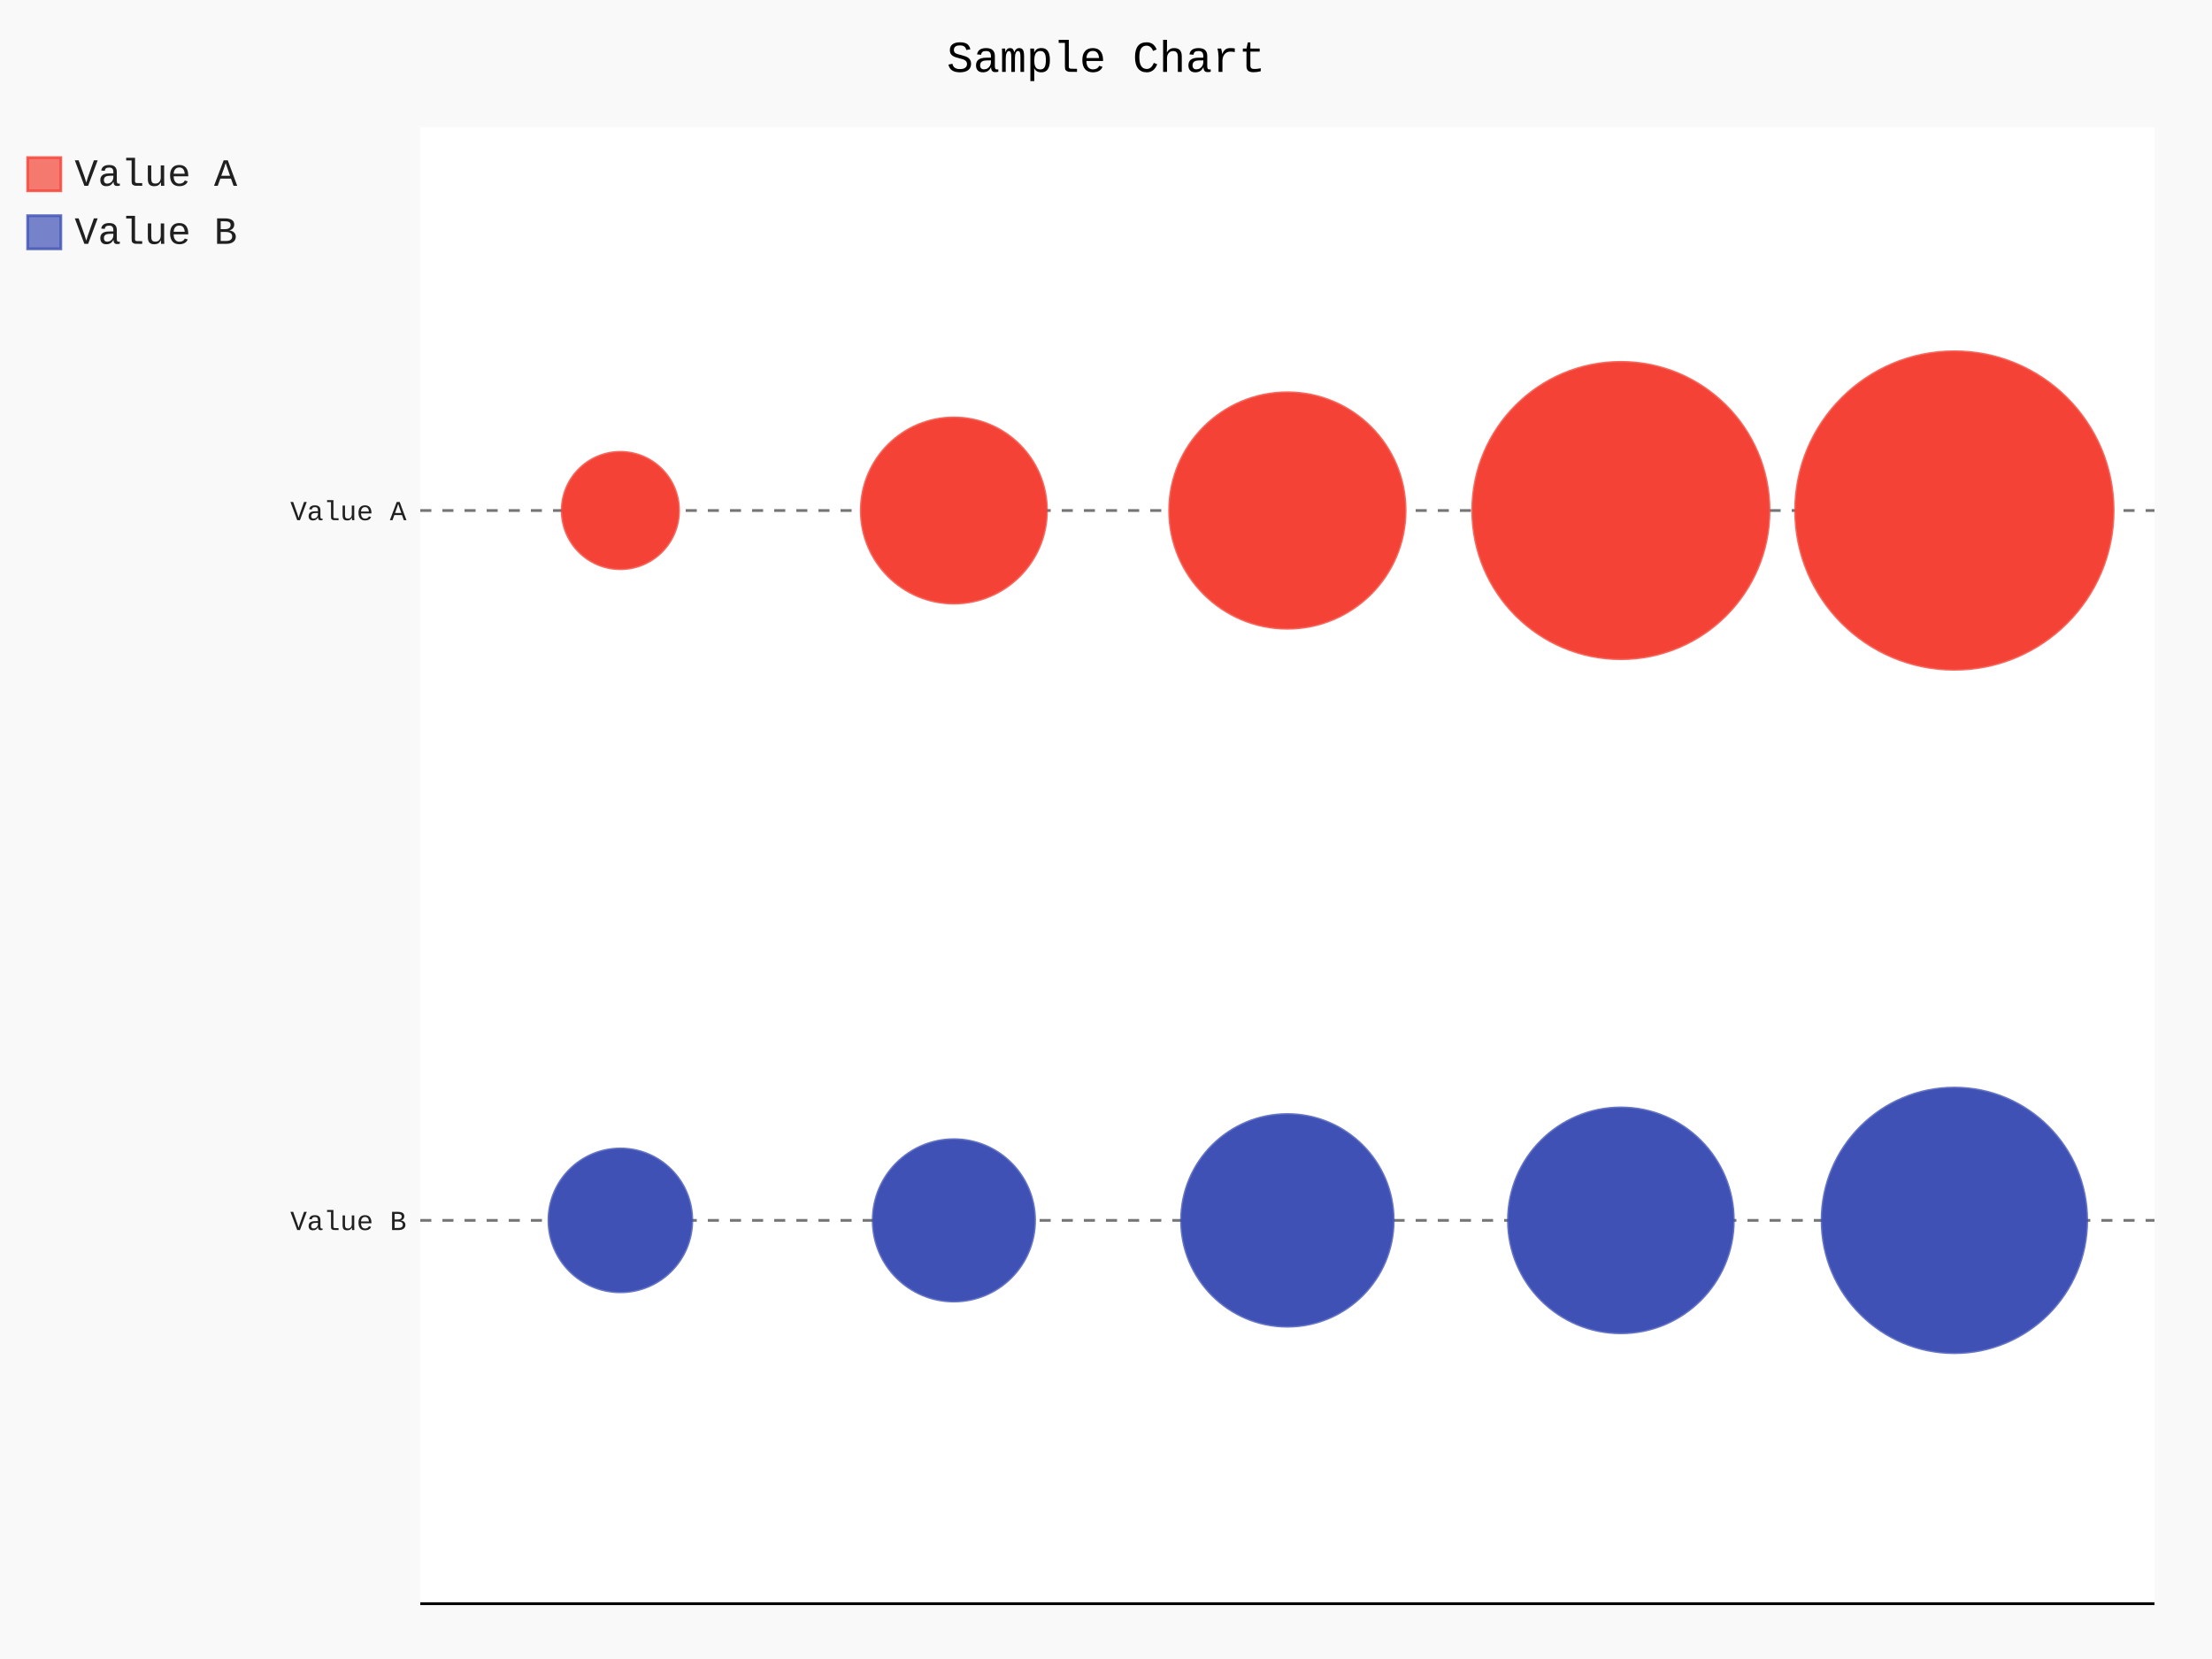
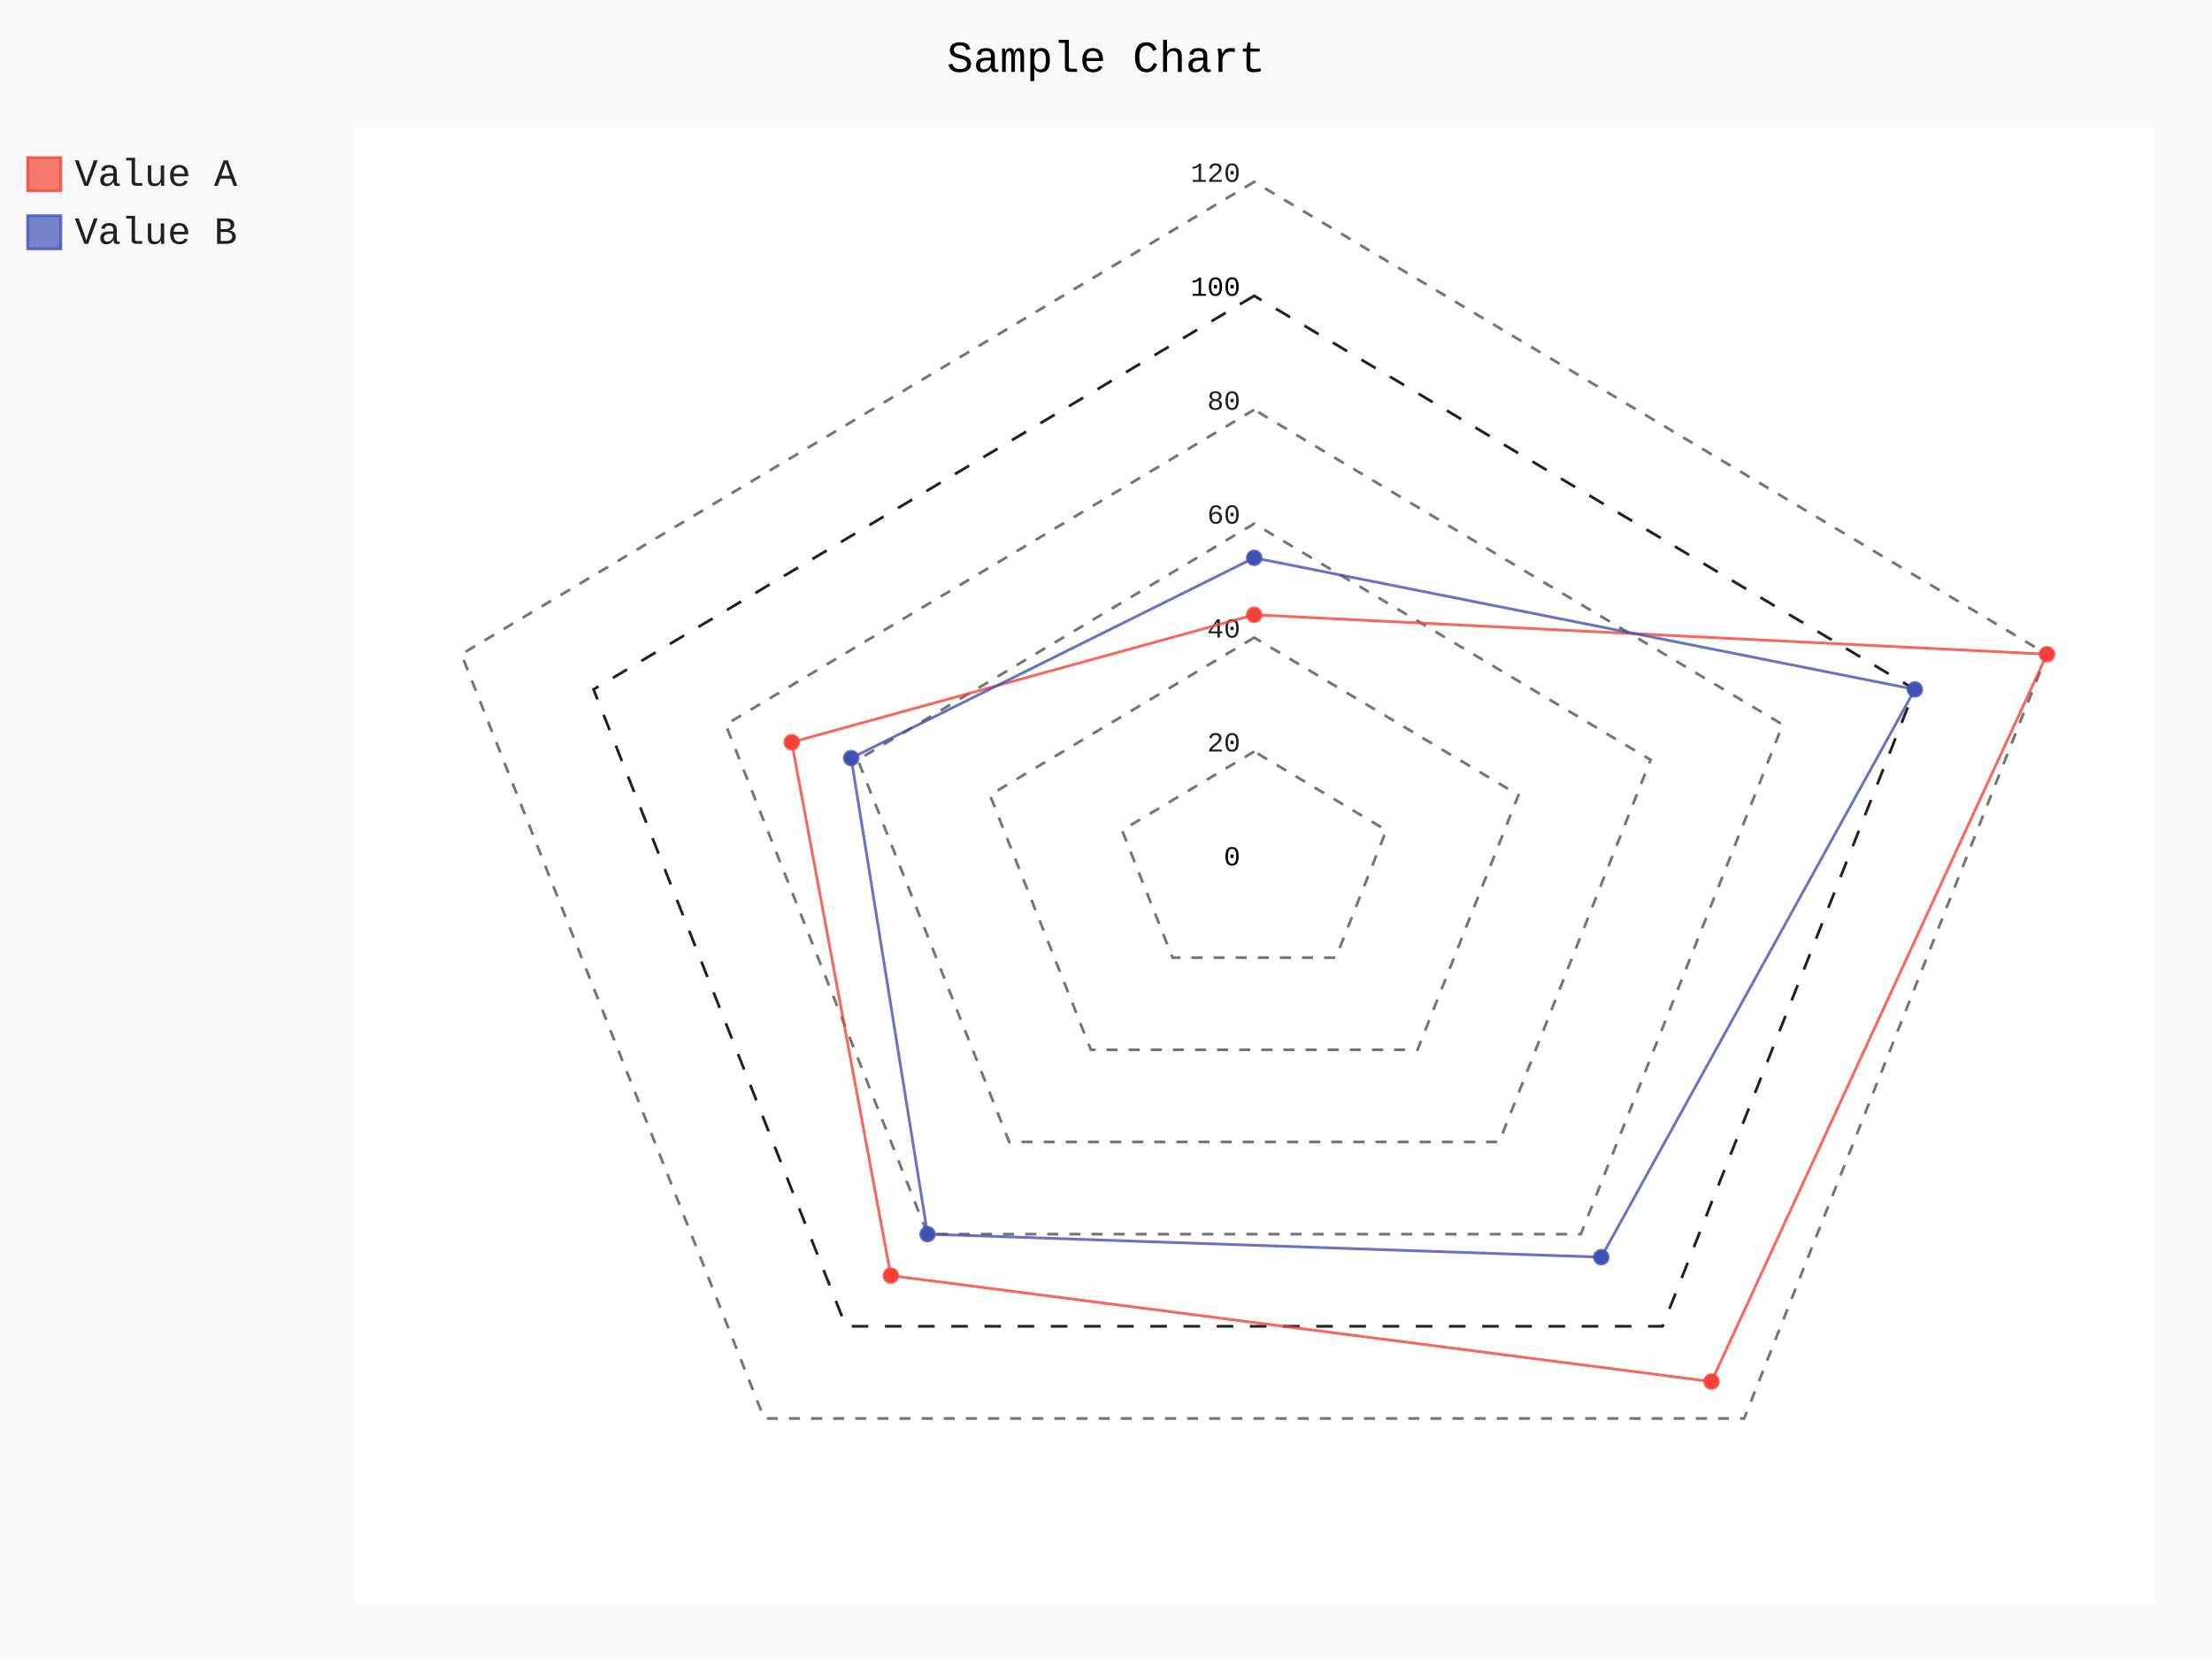
- <svg xmlns="http://www.w3.org/2000/svg" class="pygal-chart" id="chart-a828b8f2-a502-4ed4-8981-5cc0666c903b" viewBox="0 0 800 600">
+ <svg xmlns="http://www.w3.org/2000/svg" class="pygal-chart" id="chart-25326f97-5aa5-4795-a5f4-ac26a4d802f6" viewBox="0 0 800 600">
  <defs>
-     <style type="text/css">#chart-a828b8f2-a502-4ed4-8981-5cc0666c903b{-webkit-user-select:none;-webkit-font-smoothing:antialiased;font-family:Consolas,"Liberation Mono",Menlo,Courier,monospace}#chart-a828b8f2-a502-4ed4-8981-5cc0666c903b .title{font-family:Consolas,"Liberation Mono",Menlo,Courier,monospace;font-size:16px}#chart-a828b8f2-a502-4ed4-8981-5cc0666c903b .legends .legend text{font-family:Consolas,"Liberation Mono",Menlo,Courier,monospace;font-size:14px}#chart-a828b8f2-a502-4ed4-8981-5cc0666c903b .axis text{font-family:Consolas,"Liberation Mono",Menlo,Courier,monospace;font-size:10px}#chart-a828b8f2-a502-4ed4-8981-5cc0666c903b .axis text.major{font-family:Consolas,"Liberation Mono",Menlo,Courier,monospace;font-size:10px}#chart-a828b8f2-a502-4ed4-8981-5cc0666c903b .text-overlay text.value{font-family:Consolas,"Liberation Mono",Menlo,Courier,monospace;font-size:16px}#chart-a828b8f2-a502-4ed4-8981-5cc0666c903b .text-overlay text.label{font-family:Consolas,"Liberation Mono",Menlo,Courier,monospace;font-size:10px}#chart-a828b8f2-a502-4ed4-8981-5cc0666c903b .tooltip{font-family:Consolas,"Liberation Mono",Menlo,Courier,monospace;font-size:14px}#chart-a828b8f2-a502-4ed4-8981-5cc0666c903b text.no_data{font-family:Consolas,"Liberation Mono",Menlo,Courier,monospace;font-size:64px}
- #chart-a828b8f2-a502-4ed4-8981-5cc0666c903b{background-color:rgba(249,249,249,1)}#chart-a828b8f2-a502-4ed4-8981-5cc0666c903b path,#chart-a828b8f2-a502-4ed4-8981-5cc0666c903b line,#chart-a828b8f2-a502-4ed4-8981-5cc0666c903b rect,#chart-a828b8f2-a502-4ed4-8981-5cc0666c903b circle{-webkit-transition:150ms;-moz-transition:150ms;transition:150ms}#chart-a828b8f2-a502-4ed4-8981-5cc0666c903b .graph &gt; .background{fill:rgba(249,249,249,1)}#chart-a828b8f2-a502-4ed4-8981-5cc0666c903b .plot &gt; .background{fill:rgba(255,255,255,1)}#chart-a828b8f2-a502-4ed4-8981-5cc0666c903b .graph{fill:rgba(0,0,0,.87)}#chart-a828b8f2-a502-4ed4-8981-5cc0666c903b text.no_data{fill:rgba(0,0,0,1)}#chart-a828b8f2-a502-4ed4-8981-5cc0666c903b .title{fill:rgba(0,0,0,1)}#chart-a828b8f2-a502-4ed4-8981-5cc0666c903b .legends .legend text{fill:rgba(0,0,0,.87)}#chart-a828b8f2-a502-4ed4-8981-5cc0666c903b .legends .legend:hover text{fill:rgba(0,0,0,1)}#chart-a828b8f2-a502-4ed4-8981-5cc0666c903b .axis .line{stroke:rgba(0,0,0,1)}#chart-a828b8f2-a502-4ed4-8981-5cc0666c903b .axis .guide.line{stroke:rgba(0,0,0,.54)}#chart-a828b8f2-a502-4ed4-8981-5cc0666c903b .axis .major.line{stroke:rgba(0,0,0,.87)}#chart-a828b8f2-a502-4ed4-8981-5cc0666c903b .axis text.major{fill:rgba(0,0,0,1)}#chart-a828b8f2-a502-4ed4-8981-5cc0666c903b .axis.y .guides:hover .guide.line,#chart-a828b8f2-a502-4ed4-8981-5cc0666c903b .line-graph .axis.x .guides:hover .guide.line,#chart-a828b8f2-a502-4ed4-8981-5cc0666c903b .stackedline-graph .axis.x .guides:hover .guide.line,#chart-a828b8f2-a502-4ed4-8981-5cc0666c903b .xy-graph .axis.x .guides:hover .guide.line{stroke:rgba(0,0,0,1)}#chart-a828b8f2-a502-4ed4-8981-5cc0666c903b .axis .guides:hover text{fill:rgba(0,0,0,1)}#chart-a828b8f2-a502-4ed4-8981-5cc0666c903b .reactive{fill-opacity:.7;stroke-opacity:.8}#chart-a828b8f2-a502-4ed4-8981-5cc0666c903b .ci{stroke:rgba(0,0,0,.87)}#chart-a828b8f2-a502-4ed4-8981-5cc0666c903b .reactive.active,#chart-a828b8f2-a502-4ed4-8981-5cc0666c903b .active .reactive{fill-opacity:.8;stroke-opacity:.9;stroke-width:4}#chart-a828b8f2-a502-4ed4-8981-5cc0666c903b .ci .reactive.active{stroke-width:1.5}#chart-a828b8f2-a502-4ed4-8981-5cc0666c903b .series text{fill:rgba(0,0,0,1)}#chart-a828b8f2-a502-4ed4-8981-5cc0666c903b .tooltip rect{fill:rgba(255,255,255,1);stroke:rgba(0,0,0,1);-webkit-transition:opacity 150ms;-moz-transition:opacity 150ms;transition:opacity 150ms}#chart-a828b8f2-a502-4ed4-8981-5cc0666c903b .tooltip .label{fill:rgba(0,0,0,.87)}#chart-a828b8f2-a502-4ed4-8981-5cc0666c903b .tooltip .label{fill:rgba(0,0,0,.87)}#chart-a828b8f2-a502-4ed4-8981-5cc0666c903b .tooltip .legend{font-size:.8em;fill:rgba(0,0,0,.54)}#chart-a828b8f2-a502-4ed4-8981-5cc0666c903b .tooltip .x_label{font-size:.6em;fill:rgba(0,0,0,1)}#chart-a828b8f2-a502-4ed4-8981-5cc0666c903b .tooltip .xlink{font-size:.5em;text-decoration:underline}#chart-a828b8f2-a502-4ed4-8981-5cc0666c903b .tooltip .value{font-size:1.5em}#chart-a828b8f2-a502-4ed4-8981-5cc0666c903b .bound{font-size:.5em}#chart-a828b8f2-a502-4ed4-8981-5cc0666c903b .max-value{font-size:.75em;fill:rgba(0,0,0,.54)}#chart-a828b8f2-a502-4ed4-8981-5cc0666c903b .map-element{fill:rgba(255,255,255,1);stroke:rgba(0,0,0,.54) !important}#chart-a828b8f2-a502-4ed4-8981-5cc0666c903b .map-element .reactive{fill-opacity:inherit;stroke-opacity:inherit}#chart-a828b8f2-a502-4ed4-8981-5cc0666c903b .color-0,#chart-a828b8f2-a502-4ed4-8981-5cc0666c903b .color-0 a:visited{stroke:#F44336;fill:#F44336}#chart-a828b8f2-a502-4ed4-8981-5cc0666c903b .color-1,#chart-a828b8f2-a502-4ed4-8981-5cc0666c903b .color-1 a:visited{stroke:#3F51B5;fill:#3F51B5}#chart-a828b8f2-a502-4ed4-8981-5cc0666c903b .text-overlay .color-0 text{fill:black}#chart-a828b8f2-a502-4ed4-8981-5cc0666c903b .text-overlay .color-1 text{fill:black}
- #chart-a828b8f2-a502-4ed4-8981-5cc0666c903b text.no_data{text-anchor:middle}#chart-a828b8f2-a502-4ed4-8981-5cc0666c903b .guide.line{fill:none}#chart-a828b8f2-a502-4ed4-8981-5cc0666c903b .centered{text-anchor:middle}#chart-a828b8f2-a502-4ed4-8981-5cc0666c903b .title{text-anchor:middle}#chart-a828b8f2-a502-4ed4-8981-5cc0666c903b .legends .legend text{fill-opacity:1}#chart-a828b8f2-a502-4ed4-8981-5cc0666c903b .axis.x text{text-anchor:middle}#chart-a828b8f2-a502-4ed4-8981-5cc0666c903b .axis.x:not(.web) text[transform]{text-anchor:start}#chart-a828b8f2-a502-4ed4-8981-5cc0666c903b .axis.x:not(.web) text[transform].backwards{text-anchor:end}#chart-a828b8f2-a502-4ed4-8981-5cc0666c903b .axis.y text{text-anchor:end}#chart-a828b8f2-a502-4ed4-8981-5cc0666c903b .axis.y text[transform].backwards{text-anchor:start}#chart-a828b8f2-a502-4ed4-8981-5cc0666c903b .axis.y2 text{text-anchor:start}#chart-a828b8f2-a502-4ed4-8981-5cc0666c903b .axis.y2 text[transform].backwards{text-anchor:end}#chart-a828b8f2-a502-4ed4-8981-5cc0666c903b .axis .guide.line{stroke-dasharray:4,4}#chart-a828b8f2-a502-4ed4-8981-5cc0666c903b .axis .major.guide.line{stroke-dasharray:6,6}#chart-a828b8f2-a502-4ed4-8981-5cc0666c903b .horizontal .axis.y .guide.line,#chart-a828b8f2-a502-4ed4-8981-5cc0666c903b .horizontal .axis.y2 .guide.line,#chart-a828b8f2-a502-4ed4-8981-5cc0666c903b .vertical .axis.x .guide.line{opacity:0}#chart-a828b8f2-a502-4ed4-8981-5cc0666c903b .horizontal .axis.always_show .guide.line,#chart-a828b8f2-a502-4ed4-8981-5cc0666c903b .vertical .axis.always_show .guide.line{opacity:1 !important}#chart-a828b8f2-a502-4ed4-8981-5cc0666c903b .axis.y .guides:hover .guide.line,#chart-a828b8f2-a502-4ed4-8981-5cc0666c903b .axis.y2 .guides:hover .guide.line,#chart-a828b8f2-a502-4ed4-8981-5cc0666c903b .axis.x .guides:hover .guide.line{opacity:1}#chart-a828b8f2-a502-4ed4-8981-5cc0666c903b .axis .guides:hover text{opacity:1}#chart-a828b8f2-a502-4ed4-8981-5cc0666c903b .nofill{fill:none}#chart-a828b8f2-a502-4ed4-8981-5cc0666c903b .subtle-fill{fill-opacity:.2}#chart-a828b8f2-a502-4ed4-8981-5cc0666c903b .dot{stroke-width:1px;fill-opacity:1}#chart-a828b8f2-a502-4ed4-8981-5cc0666c903b .dot.active{stroke-width:5px}#chart-a828b8f2-a502-4ed4-8981-5cc0666c903b .dot.negative{fill:transparent}#chart-a828b8f2-a502-4ed4-8981-5cc0666c903b text,#chart-a828b8f2-a502-4ed4-8981-5cc0666c903b tspan{stroke:none !important}#chart-a828b8f2-a502-4ed4-8981-5cc0666c903b .series text.active{opacity:1}#chart-a828b8f2-a502-4ed4-8981-5cc0666c903b .tooltip rect{fill-opacity:.95;stroke-width:.5}#chart-a828b8f2-a502-4ed4-8981-5cc0666c903b .tooltip text{fill-opacity:1}#chart-a828b8f2-a502-4ed4-8981-5cc0666c903b .showable{visibility:hidden}#chart-a828b8f2-a502-4ed4-8981-5cc0666c903b .showable.shown{visibility:visible}#chart-a828b8f2-a502-4ed4-8981-5cc0666c903b .gauge-background{fill:rgba(229,229,229,1);stroke:none}#chart-a828b8f2-a502-4ed4-8981-5cc0666c903b .bg-lines{stroke:rgba(249,249,249,1);stroke-width:2px}</style>
+     <style type="text/css">#chart-25326f97-5aa5-4795-a5f4-ac26a4d802f6{-webkit-user-select:none;-webkit-font-smoothing:antialiased;font-family:Consolas,"Liberation Mono",Menlo,Courier,monospace}#chart-25326f97-5aa5-4795-a5f4-ac26a4d802f6 .title{font-family:Consolas,"Liberation Mono",Menlo,Courier,monospace;font-size:16px}#chart-25326f97-5aa5-4795-a5f4-ac26a4d802f6 .legends .legend text{font-family:Consolas,"Liberation Mono",Menlo,Courier,monospace;font-size:14px}#chart-25326f97-5aa5-4795-a5f4-ac26a4d802f6 .axis text{font-family:Consolas,"Liberation Mono",Menlo,Courier,monospace;font-size:10px}#chart-25326f97-5aa5-4795-a5f4-ac26a4d802f6 .axis text.major{font-family:Consolas,"Liberation Mono",Menlo,Courier,monospace;font-size:10px}#chart-25326f97-5aa5-4795-a5f4-ac26a4d802f6 .text-overlay text.value{font-family:Consolas,"Liberation Mono",Menlo,Courier,monospace;font-size:16px}#chart-25326f97-5aa5-4795-a5f4-ac26a4d802f6 .text-overlay text.label{font-family:Consolas,"Liberation Mono",Menlo,Courier,monospace;font-size:10px}#chart-25326f97-5aa5-4795-a5f4-ac26a4d802f6 .tooltip{font-family:Consolas,"Liberation Mono",Menlo,Courier,monospace;font-size:14px}#chart-25326f97-5aa5-4795-a5f4-ac26a4d802f6 text.no_data{font-family:Consolas,"Liberation Mono",Menlo,Courier,monospace;font-size:64px}
+ #chart-25326f97-5aa5-4795-a5f4-ac26a4d802f6{background-color:rgba(249,249,249,1)}#chart-25326f97-5aa5-4795-a5f4-ac26a4d802f6 path,#chart-25326f97-5aa5-4795-a5f4-ac26a4d802f6 line,#chart-25326f97-5aa5-4795-a5f4-ac26a4d802f6 rect,#chart-25326f97-5aa5-4795-a5f4-ac26a4d802f6 circle{-webkit-transition:150ms;-moz-transition:150ms;transition:150ms}#chart-25326f97-5aa5-4795-a5f4-ac26a4d802f6 .graph &gt; .background{fill:rgba(249,249,249,1)}#chart-25326f97-5aa5-4795-a5f4-ac26a4d802f6 .plot &gt; .background{fill:rgba(255,255,255,1)}#chart-25326f97-5aa5-4795-a5f4-ac26a4d802f6 .graph{fill:rgba(0,0,0,.87)}#chart-25326f97-5aa5-4795-a5f4-ac26a4d802f6 text.no_data{fill:rgba(0,0,0,1)}#chart-25326f97-5aa5-4795-a5f4-ac26a4d802f6 .title{fill:rgba(0,0,0,1)}#chart-25326f97-5aa5-4795-a5f4-ac26a4d802f6 .legends .legend text{fill:rgba(0,0,0,.87)}#chart-25326f97-5aa5-4795-a5f4-ac26a4d802f6 .legends .legend:hover text{fill:rgba(0,0,0,1)}#chart-25326f97-5aa5-4795-a5f4-ac26a4d802f6 .axis .line{stroke:rgba(0,0,0,1)}#chart-25326f97-5aa5-4795-a5f4-ac26a4d802f6 .axis .guide.line{stroke:rgba(0,0,0,.54)}#chart-25326f97-5aa5-4795-a5f4-ac26a4d802f6 .axis .major.line{stroke:rgba(0,0,0,.87)}#chart-25326f97-5aa5-4795-a5f4-ac26a4d802f6 .axis text.major{fill:rgba(0,0,0,1)}#chart-25326f97-5aa5-4795-a5f4-ac26a4d802f6 .axis.y .guides:hover .guide.line,#chart-25326f97-5aa5-4795-a5f4-ac26a4d802f6 .line-graph .axis.x .guides:hover .guide.line,#chart-25326f97-5aa5-4795-a5f4-ac26a4d802f6 .stackedline-graph .axis.x .guides:hover .guide.line,#chart-25326f97-5aa5-4795-a5f4-ac26a4d802f6 .xy-graph .axis.x .guides:hover .guide.line{stroke:rgba(0,0,0,1)}#chart-25326f97-5aa5-4795-a5f4-ac26a4d802f6 .axis .guides:hover text{fill:rgba(0,0,0,1)}#chart-25326f97-5aa5-4795-a5f4-ac26a4d802f6 .reactive{fill-opacity:.7;stroke-opacity:.8}#chart-25326f97-5aa5-4795-a5f4-ac26a4d802f6 .ci{stroke:rgba(0,0,0,.87)}#chart-25326f97-5aa5-4795-a5f4-ac26a4d802f6 .reactive.active,#chart-25326f97-5aa5-4795-a5f4-ac26a4d802f6 .active .reactive{fill-opacity:.8;stroke-opacity:.9;stroke-width:4}#chart-25326f97-5aa5-4795-a5f4-ac26a4d802f6 .ci .reactive.active{stroke-width:1.5}#chart-25326f97-5aa5-4795-a5f4-ac26a4d802f6 .series text{fill:rgba(0,0,0,1)}#chart-25326f97-5aa5-4795-a5f4-ac26a4d802f6 .tooltip rect{fill:rgba(255,255,255,1);stroke:rgba(0,0,0,1);-webkit-transition:opacity 150ms;-moz-transition:opacity 150ms;transition:opacity 150ms}#chart-25326f97-5aa5-4795-a5f4-ac26a4d802f6 .tooltip .label{fill:rgba(0,0,0,.87)}#chart-25326f97-5aa5-4795-a5f4-ac26a4d802f6 .tooltip .label{fill:rgba(0,0,0,.87)}#chart-25326f97-5aa5-4795-a5f4-ac26a4d802f6 .tooltip .legend{font-size:.8em;fill:rgba(0,0,0,.54)}#chart-25326f97-5aa5-4795-a5f4-ac26a4d802f6 .tooltip .x_label{font-size:.6em;fill:rgba(0,0,0,1)}#chart-25326f97-5aa5-4795-a5f4-ac26a4d802f6 .tooltip .xlink{font-size:.5em;text-decoration:underline}#chart-25326f97-5aa5-4795-a5f4-ac26a4d802f6 .tooltip .value{font-size:1.5em}#chart-25326f97-5aa5-4795-a5f4-ac26a4d802f6 .bound{font-size:.5em}#chart-25326f97-5aa5-4795-a5f4-ac26a4d802f6 .max-value{font-size:.75em;fill:rgba(0,0,0,.54)}#chart-25326f97-5aa5-4795-a5f4-ac26a4d802f6 .map-element{fill:rgba(255,255,255,1);stroke:rgba(0,0,0,.54) !important}#chart-25326f97-5aa5-4795-a5f4-ac26a4d802f6 .map-element .reactive{fill-opacity:inherit;stroke-opacity:inherit}#chart-25326f97-5aa5-4795-a5f4-ac26a4d802f6 .color-0,#chart-25326f97-5aa5-4795-a5f4-ac26a4d802f6 .color-0 a:visited{stroke:#F44336;fill:#F44336}#chart-25326f97-5aa5-4795-a5f4-ac26a4d802f6 .color-1,#chart-25326f97-5aa5-4795-a5f4-ac26a4d802f6 .color-1 a:visited{stroke:#3F51B5;fill:#3F51B5}#chart-25326f97-5aa5-4795-a5f4-ac26a4d802f6 .text-overlay .color-0 text{fill:black}#chart-25326f97-5aa5-4795-a5f4-ac26a4d802f6 .text-overlay .color-1 text{fill:black}
+ #chart-25326f97-5aa5-4795-a5f4-ac26a4d802f6 text.no_data{text-anchor:middle}#chart-25326f97-5aa5-4795-a5f4-ac26a4d802f6 .guide.line{fill:none}#chart-25326f97-5aa5-4795-a5f4-ac26a4d802f6 .centered{text-anchor:middle}#chart-25326f97-5aa5-4795-a5f4-ac26a4d802f6 .title{text-anchor:middle}#chart-25326f97-5aa5-4795-a5f4-ac26a4d802f6 .legends .legend text{fill-opacity:1}#chart-25326f97-5aa5-4795-a5f4-ac26a4d802f6 .axis.x text{text-anchor:middle}#chart-25326f97-5aa5-4795-a5f4-ac26a4d802f6 .axis.x:not(.web) text[transform]{text-anchor:start}#chart-25326f97-5aa5-4795-a5f4-ac26a4d802f6 .axis.x:not(.web) text[transform].backwards{text-anchor:end}#chart-25326f97-5aa5-4795-a5f4-ac26a4d802f6 .axis.y text{text-anchor:end}#chart-25326f97-5aa5-4795-a5f4-ac26a4d802f6 .axis.y text[transform].backwards{text-anchor:start}#chart-25326f97-5aa5-4795-a5f4-ac26a4d802f6 .axis.y2 text{text-anchor:start}#chart-25326f97-5aa5-4795-a5f4-ac26a4d802f6 .axis.y2 text[transform].backwards{text-anchor:end}#chart-25326f97-5aa5-4795-a5f4-ac26a4d802f6 .axis .guide.line{stroke-dasharray:4,4}#chart-25326f97-5aa5-4795-a5f4-ac26a4d802f6 .axis .major.guide.line{stroke-dasharray:6,6}#chart-25326f97-5aa5-4795-a5f4-ac26a4d802f6 .horizontal .axis.y .guide.line,#chart-25326f97-5aa5-4795-a5f4-ac26a4d802f6 .horizontal .axis.y2 .guide.line,#chart-25326f97-5aa5-4795-a5f4-ac26a4d802f6 .vertical .axis.x .guide.line{opacity:0}#chart-25326f97-5aa5-4795-a5f4-ac26a4d802f6 .horizontal .axis.always_show .guide.line,#chart-25326f97-5aa5-4795-a5f4-ac26a4d802f6 .vertical .axis.always_show .guide.line{opacity:1 !important}#chart-25326f97-5aa5-4795-a5f4-ac26a4d802f6 .axis.y .guides:hover .guide.line,#chart-25326f97-5aa5-4795-a5f4-ac26a4d802f6 .axis.y2 .guides:hover .guide.line,#chart-25326f97-5aa5-4795-a5f4-ac26a4d802f6 .axis.x .guides:hover .guide.line{opacity:1}#chart-25326f97-5aa5-4795-a5f4-ac26a4d802f6 .axis .guides:hover text{opacity:1}#chart-25326f97-5aa5-4795-a5f4-ac26a4d802f6 .nofill{fill:none}#chart-25326f97-5aa5-4795-a5f4-ac26a4d802f6 .subtle-fill{fill-opacity:.2}#chart-25326f97-5aa5-4795-a5f4-ac26a4d802f6 .dot{stroke-width:1px;fill-opacity:1}#chart-25326f97-5aa5-4795-a5f4-ac26a4d802f6 .dot.active{stroke-width:5px}#chart-25326f97-5aa5-4795-a5f4-ac26a4d802f6 .dot.negative{fill:transparent}#chart-25326f97-5aa5-4795-a5f4-ac26a4d802f6 text,#chart-25326f97-5aa5-4795-a5f4-ac26a4d802f6 tspan{stroke:none !important}#chart-25326f97-5aa5-4795-a5f4-ac26a4d802f6 .series text.active{opacity:1}#chart-25326f97-5aa5-4795-a5f4-ac26a4d802f6 .tooltip rect{fill-opacity:.95;stroke-width:.5}#chart-25326f97-5aa5-4795-a5f4-ac26a4d802f6 .tooltip text{fill-opacity:1}#chart-25326f97-5aa5-4795-a5f4-ac26a4d802f6 .showable{visibility:hidden}#chart-25326f97-5aa5-4795-a5f4-ac26a4d802f6 .showable.shown{visibility:visible}#chart-25326f97-5aa5-4795-a5f4-ac26a4d802f6 .gauge-background{fill:rgba(229,229,229,1);stroke:none}#chart-25326f97-5aa5-4795-a5f4-ac26a4d802f6 .bg-lines{stroke:rgba(249,249,249,1);stroke-width:2px}</style>
  </defs>
-   <g class="graph dot-graph vertical">
+   <g class="graph radar-graph vertical">
    <rect class="background" height="600" width="800" x="0" y="0" />
-     <g class="plot" transform="translate(152, 46)">
-       <rect class="background" height="534" width="627.2" x="0" y="0" />
-       <g class="axis y always_show">
-         <path class="line" d="M0 534 h627.2" />
+     <g class="plot" transform="translate(128, 46)">
+       <rect class="background" height="534" width="651.2" x="0" y="0" />
+       <g class="axis y web">
        <g class="guides">
-           <path class="guide line" d="M0 138.635 h627.2" />
-           <text class="" x="-5" y="142.135">Value A</text>
+           <path class="guide line" d="M325.6 19.778 L38.874 190.604 148.394 467.007 502.806 467.007 612.326 190.604 325.6 19.778 Z" />
+           <text class="" x="320.6" y="19.778">120</text>
        </g>
        <g class="guides">
-           <path class="guide line" d="M0 395.365 h627.2" />
-           <text class="" x="-5" y="398.865">Value B</text>
+           <path class="major guide line" d="M325.6 60.981 L86.662 203.337 177.928 433.672 473.272 433.672 564.538 203.337 325.6 60.981 Z" />
+           <text class="major" x="320.6" y="60.981">100</text>
+         </g>
+         <g class="guides">
+           <path class="guide line" d="M325.6 102.185 L134.449 216.069 207.462 400.338 443.738 400.338 516.751 216.069 325.6 102.185 Z" />
+           <text class="" x="320.6" y="102.185">80</text>
+         </g>
+         <g class="guides">
+           <path class="guide line" d="M325.6 143.389 L182.237 228.802 236.997 367.003 414.203 367.003 468.963 228.802 325.6 143.389 Z" />
+           <text class="" x="320.6" y="143.389">60</text>
+         </g>
+         <g class="guides">
+           <path class="guide line" d="M325.6 184.593 L230.025 241.535 266.531 333.669 384.669 333.669 421.175 241.535 325.6 184.593 Z" />
+           <text class="" x="320.6" y="184.593">40</text>
+         </g>
+         <g class="guides">
+           <path class="guide line" d="M325.6 225.796 L277.812 254.267 296.066 300.334 355.134 300.334 373.388 254.267 325.6 225.796 Z" />
+           <text class="" x="320.6" y="225.796">20</text>
+         </g>
+         <g class="guides">
+           <path class="major guide line" d="M325.6 267 L325.6 267 325.6 267 325.6 267 325.6 267 325.6 267 Z" />
+           <text class="major" x="320.6" y="267.0">0</text>
        </g>
      </g>
      <g class="series serie-0 color-0">
-         <g class="dots">
-           <circle class="dot reactive tooltip-trigger" cx="72.369" cy="138.635" r="21.06" />
-         </g>
-         <g class="dots">
-           <circle class="dot reactive tooltip-trigger" cx="192.985" cy="138.635" r="33.504" />
-         </g>
-         <g class="dots">
-           <circle class="dot reactive tooltip-trigger" cx="313.6" cy="138.635" r="42.598" />
-         </g>
-         <g class="dots">
-           <circle class="dot reactive tooltip-trigger" cx="434.215" cy="138.635" r="53.607" />
-         </g>
-         <g class="dots">
-           <circle class="dot reactive tooltip-trigger" cx="554.831" cy="138.635" r="57.436" />
-         </g>
+         <path class="line reactive nofill" d="M325.6 176.352 L158.343 222.436 194.172 415.339 490.993 453.673 612.326 190.604 Z" />
      </g>
      <g class="series serie-1 color-1">
-         <g class="dots">
-           <circle class="dot reactive tooltip-trigger" cx="72.369" cy="395.365" r="25.846" />
-         </g>
-         <g class="dots">
-           <circle class="dot reactive tooltip-trigger" cx="192.985" cy="395.365" r="29.197" />
-         </g>
-         <g class="dots">
-           <circle class="dot reactive tooltip-trigger" cx="313.6" cy="395.365" r="38.291" />
-         </g>
-         <g class="dots">
-           <circle class="dot reactive tooltip-trigger" cx="434.215" cy="395.365" r="40.684" />
-         </g>
-         <g class="dots">
-           <circle class="dot reactive tooltip-trigger" cx="554.831" cy="395.365" r="47.863" />
-         </g>
+         <path class="line reactive nofill" d="M325.6 155.75 L179.848 228.165 207.462 400.338 451.121 408.672 564.538 203.337 Z" />
      </g>
    </g>
    <g class="titles">
      <text class="title plot_title" x="400.0" y="26">Sample Chart</text>
    </g>
-     <g class="plot overlay" transform="translate(152, 46)">
+     <g class="plot overlay" transform="translate(128, 46)">
+       <g class="series serie-0 color-0">
+         <g class="dots">
+           <circle class="dot reactive tooltip-trigger" cx="325.6" cy="176.352" r="2.5" />
+         </g>
+         <g class="dots">
+           <circle class="dot reactive tooltip-trigger" cx="158.343" cy="222.436" r="2.5" />
+         </g>
+         <g class="dots">
+           <circle class="dot reactive tooltip-trigger" cx="194.172" cy="415.339" r="2.5" />
+         </g>
+         <g class="dots">
+           <circle class="dot reactive tooltip-trigger" cx="490.993" cy="453.673" r="2.5" />
+         </g>
+         <g class="dots">
+           <circle class="dot reactive tooltip-trigger" cx="612.326" cy="190.604" r="2.5" />
+         </g>
+       </g>
+       <g class="series serie-1 color-1">
+         <g class="dots">
+           <circle class="dot reactive tooltip-trigger" cx="325.6" cy="155.75" r="2.5" />
+         </g>
+         <g class="dots">
+           <circle class="dot reactive tooltip-trigger" cx="179.848" cy="228.165" r="2.5" />
+         </g>
+         <g class="dots">
+           <circle class="dot reactive tooltip-trigger" cx="207.462" cy="400.338" r="2.5" />
+         </g>
+         <g class="dots">
+           <circle class="dot reactive tooltip-trigger" cx="451.121" cy="408.672" r="2.5" />
+         </g>
+         <g class="dots">
+           <circle class="dot reactive tooltip-trigger" cx="564.538" cy="203.337" r="2.5" />
+         </g>
+       </g>
+     </g>
+     <g class="plot text-overlay" transform="translate(128, 46)">
      <g class="series serie-0 color-0" />
      <g class="series serie-1 color-1" />
    </g>
-     <g class="plot text-overlay" transform="translate(152, 46)">
-       <g class="series serie-0 color-0" />
-       <g class="series serie-1 color-1" />
-     </g>
-     <g class="plot tooltip-overlay" transform="translate(152, 46)">
+     <g class="plot tooltip-overlay" transform="translate(128, 46)">
      <g class="tooltip" style="opacity: 0" transform="translate(0 0)">
        <rect class="tooltip-box" height="0" rx="0" ry="0" width="0" />
        <g class="text" />
      </g>
    </g>
    <g class="legends" transform="translate(10, 56)">
      <g class="legend reactive activate-serie" id="activate-serie-0">
        <rect class="color-0 reactive" height="12" width="12" x="0.0" y="1.0" />
        <text x="17.0" y="11.2">Value A</text>
      </g>
      <g class="legend reactive activate-serie" id="activate-serie-1">
        <rect class="color-1 reactive" height="12" width="12" x="0.0" y="22.0" />
        <text x="17.0" y="32.2">Value B</text>
      </g>
    </g>
    <g class="legends" transform="translate(790, 56)" />
  </g>
</svg>
